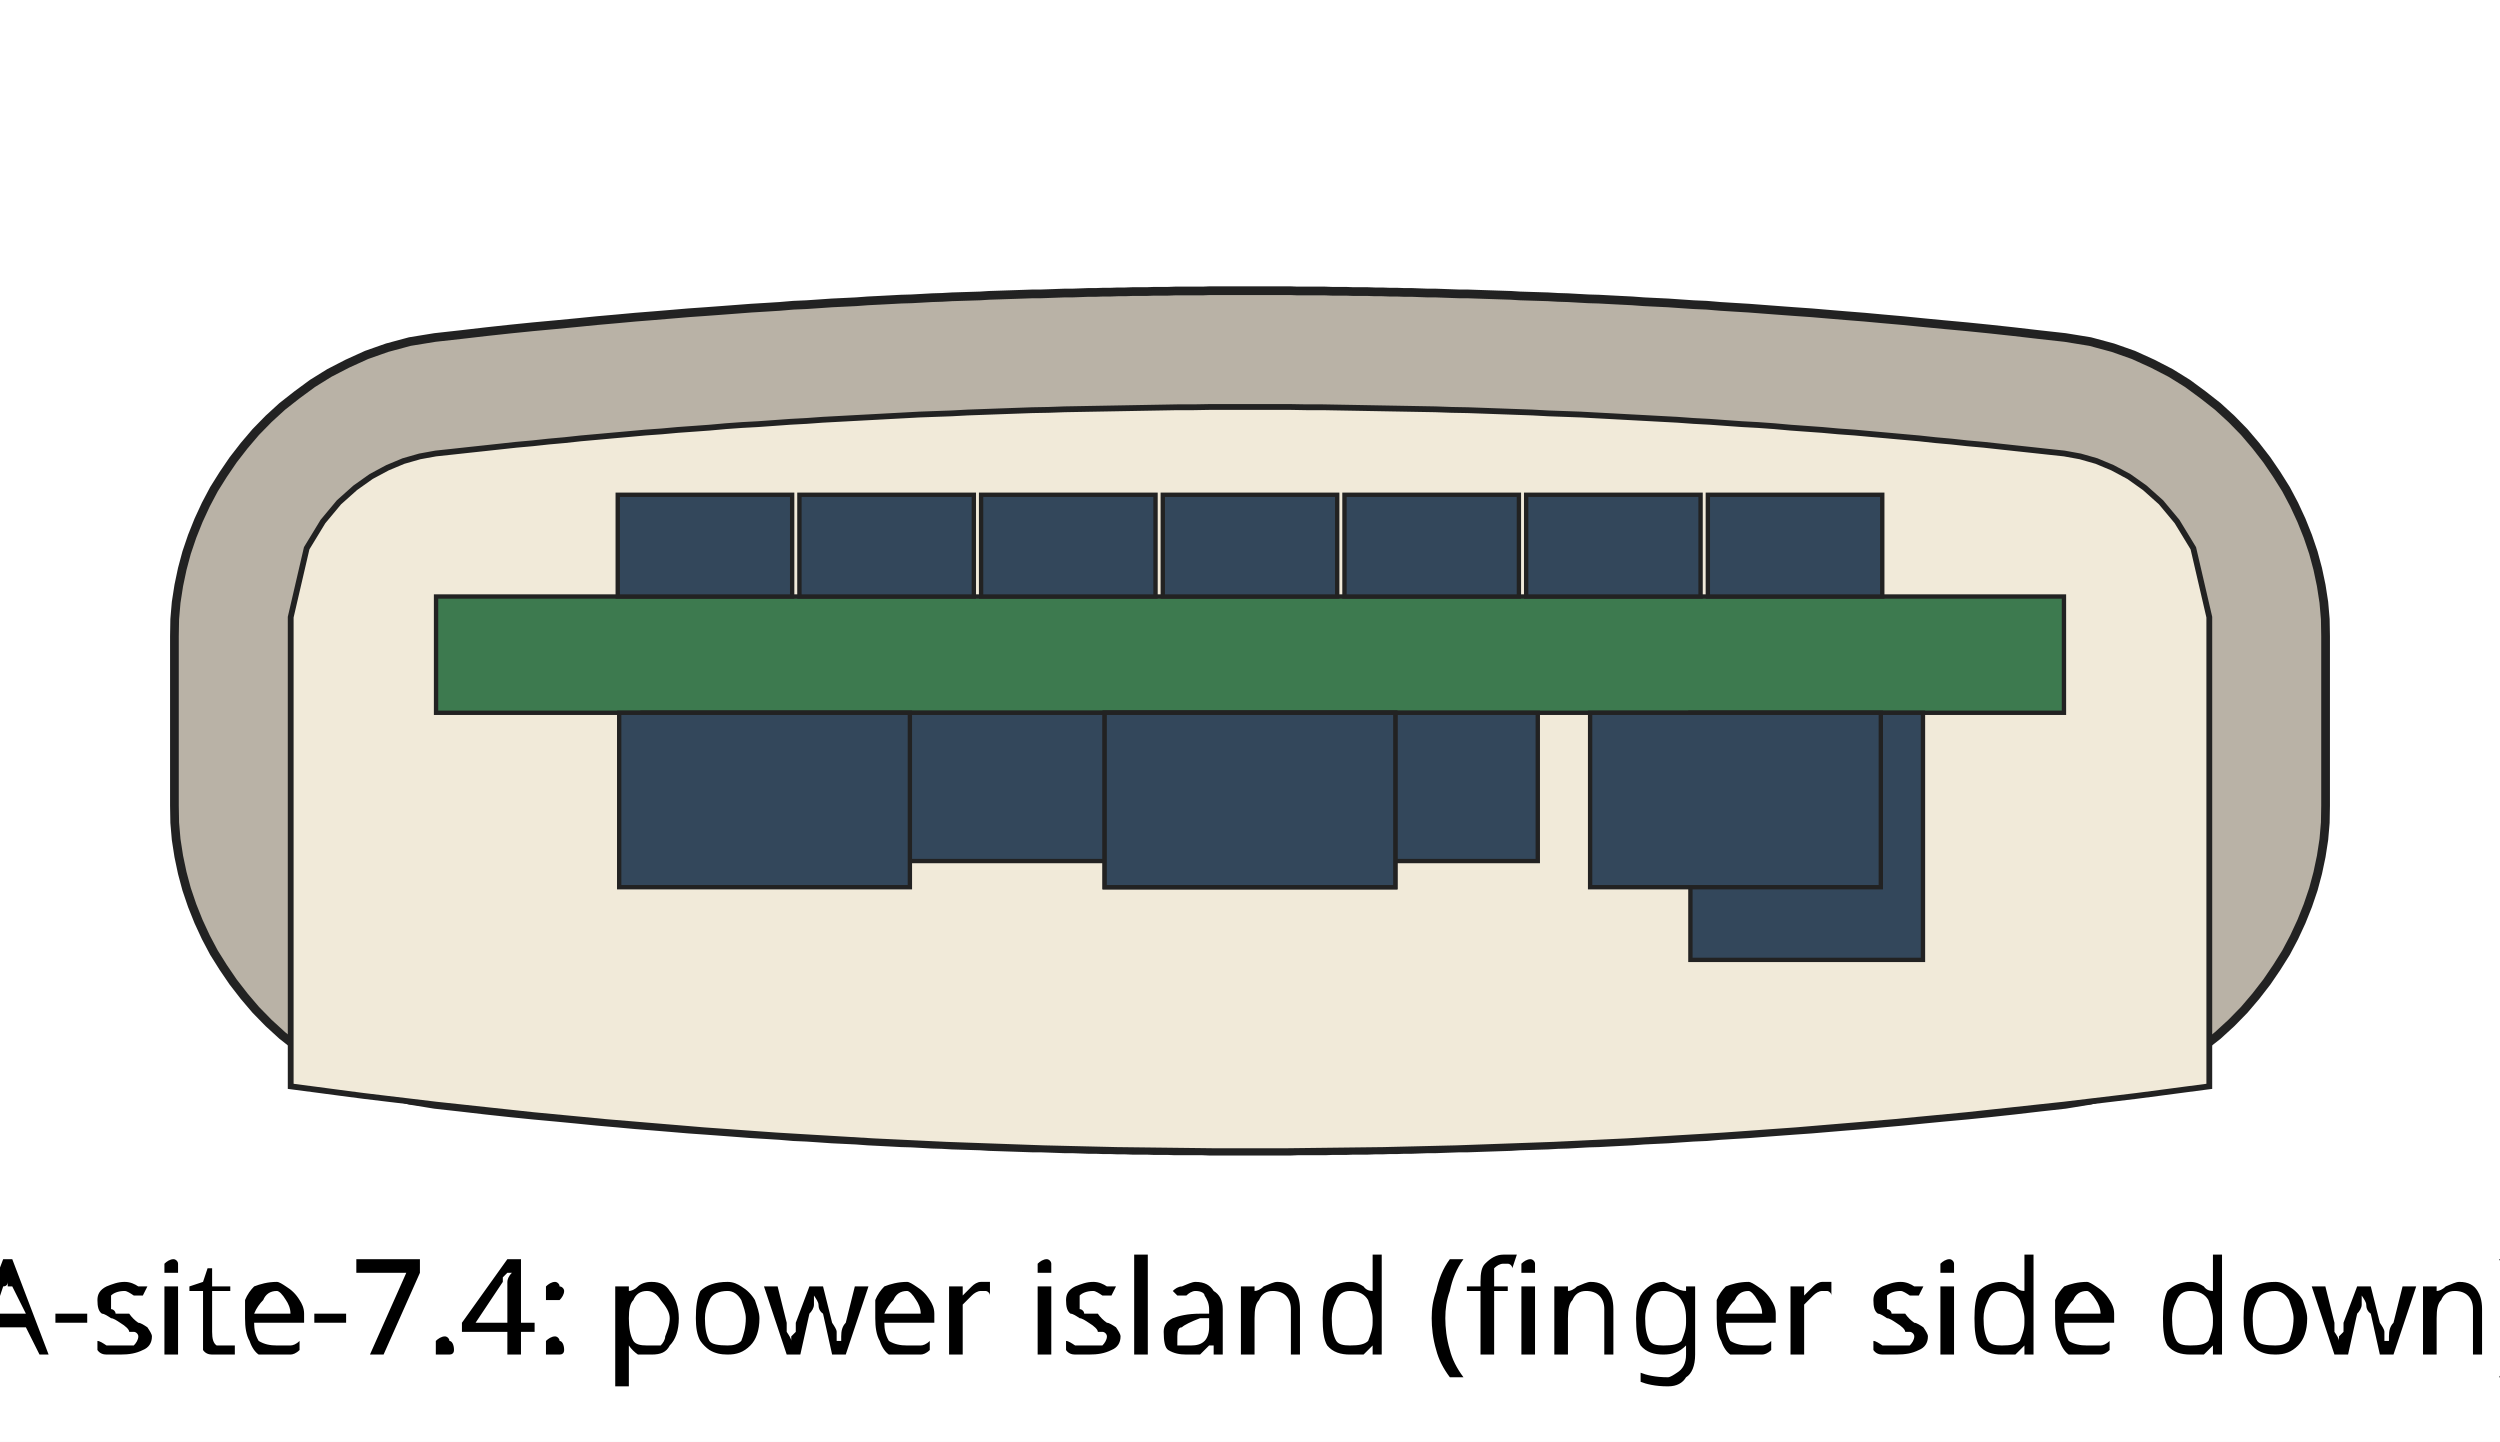
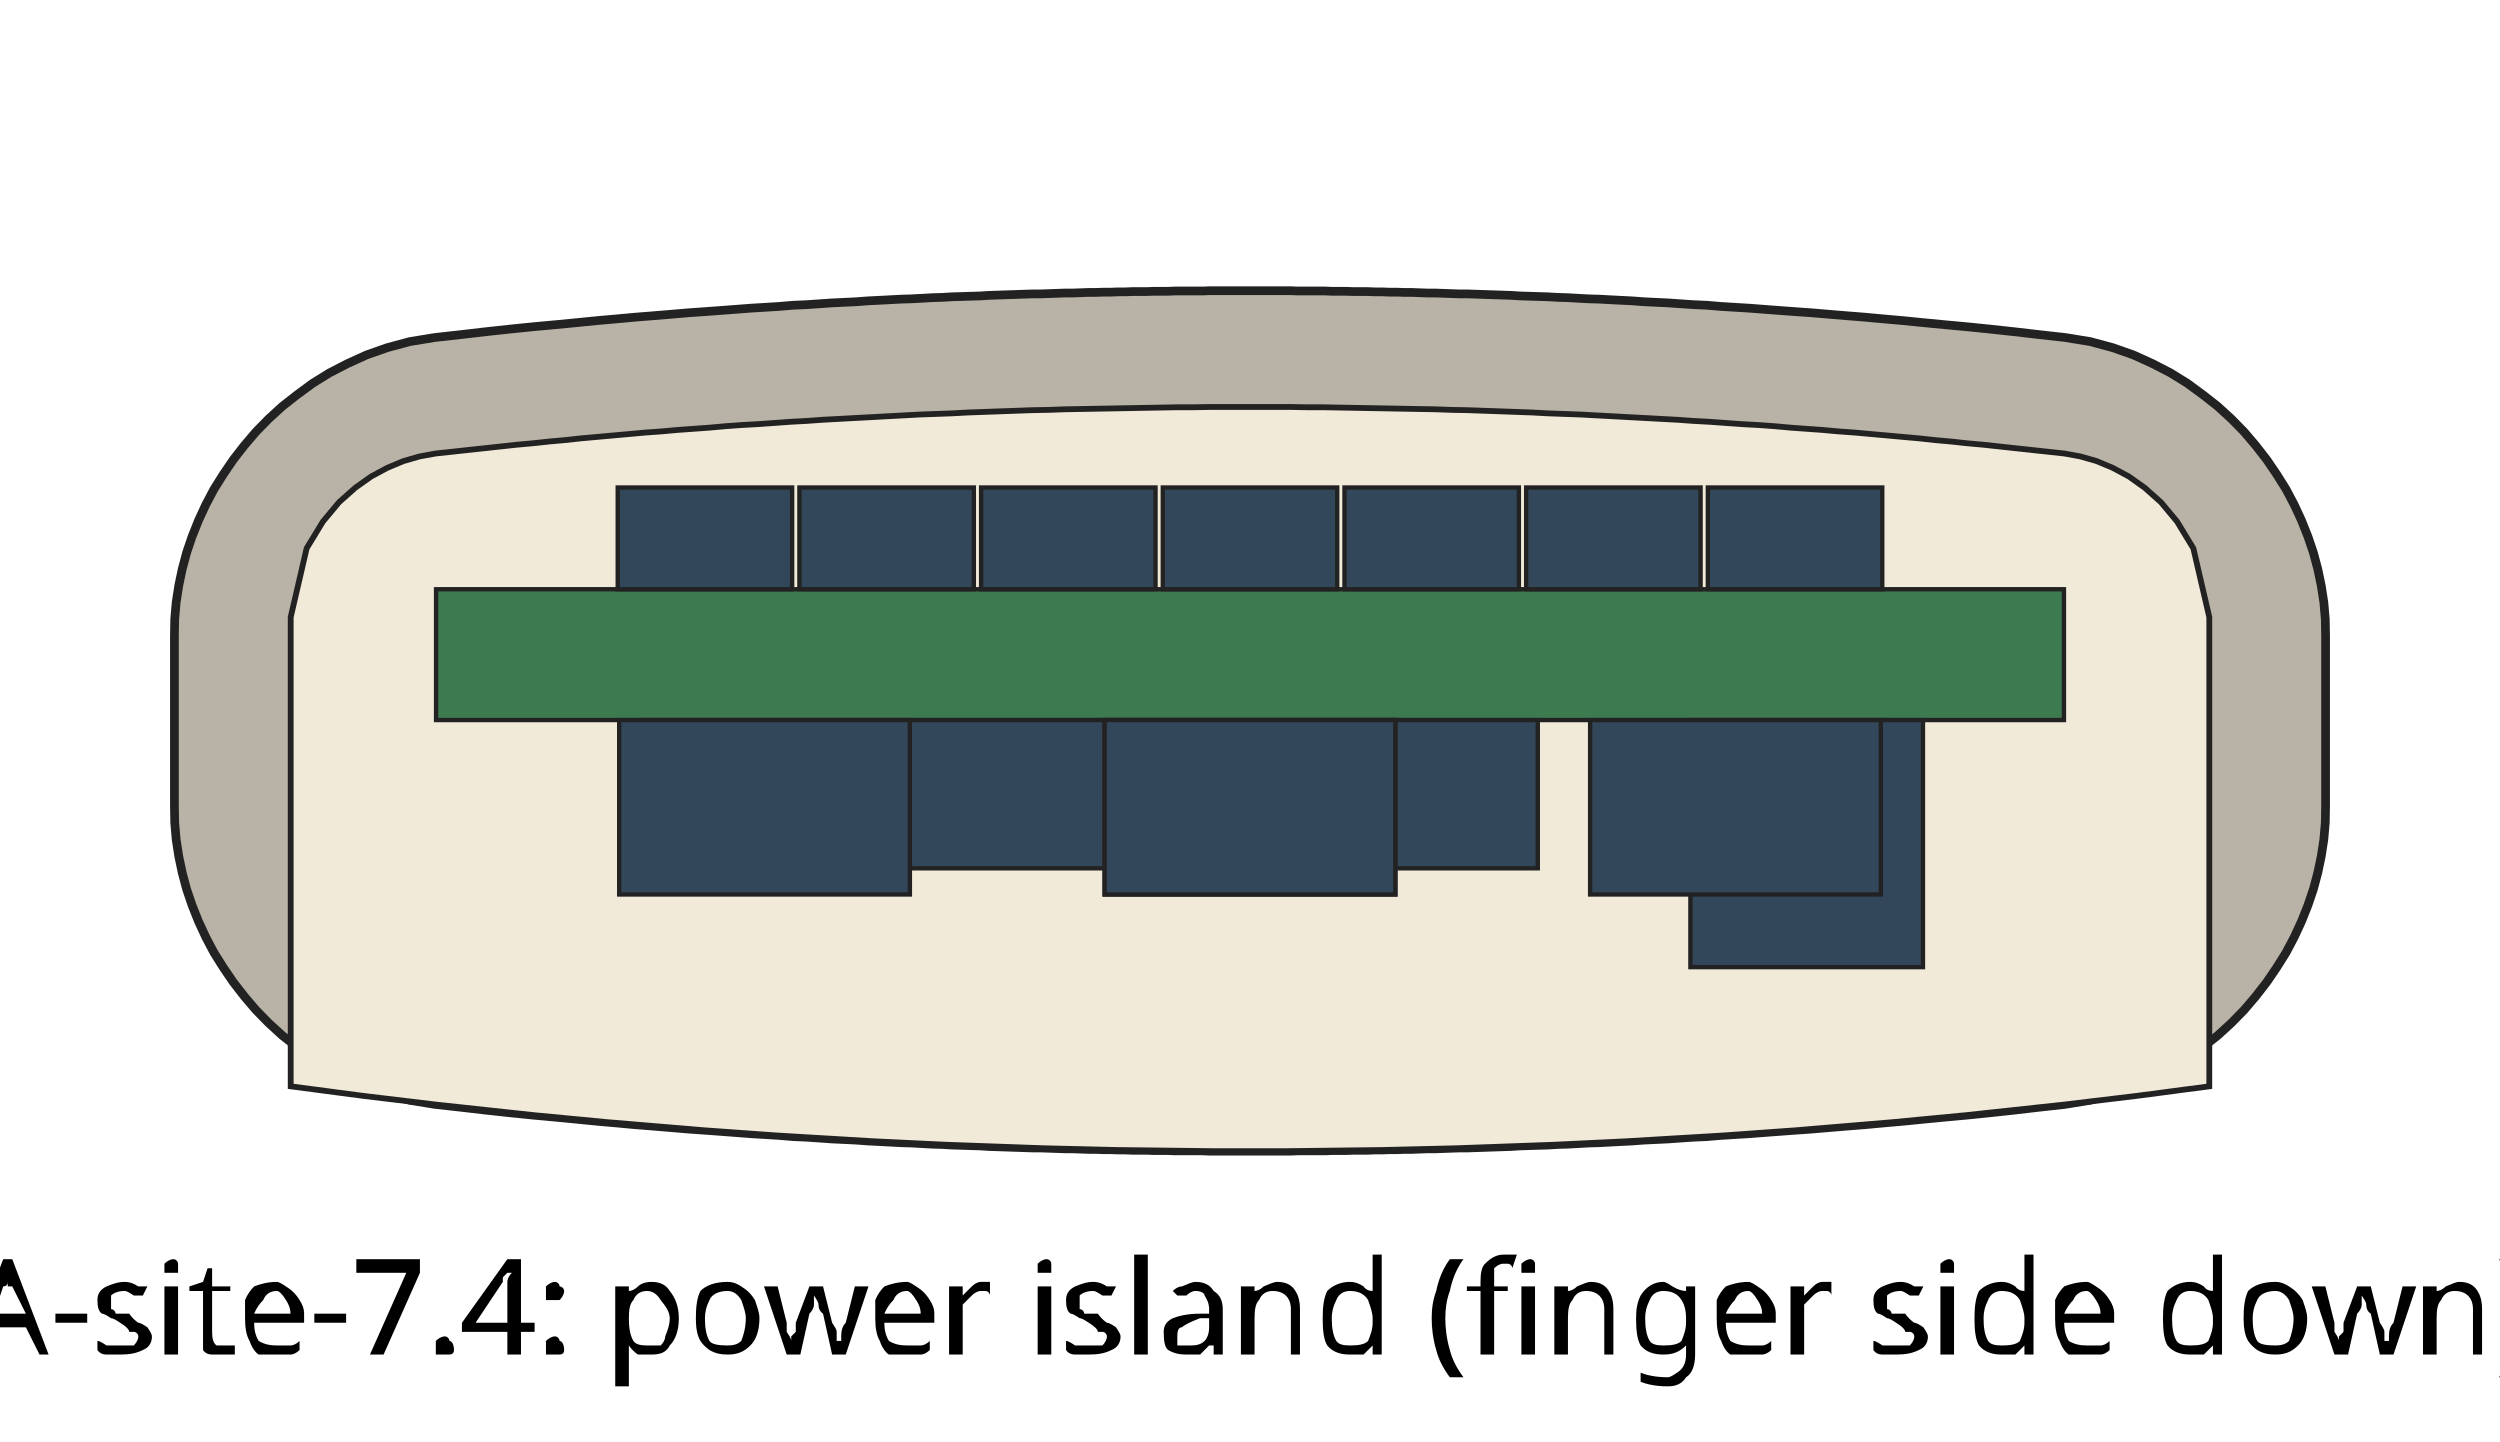
<svg xmlns="http://www.w3.org/2000/svg" viewBox="-4.30 -2.48 8.60 4.96" width="640" font-family="sans-serif">
  <rect x="-4.30" y="-2.48" width="8.60" height="4.96" fill="#fff" />
  <polygon points="0.000,-1.480 0.023,-1.480 0.047,-1.480 0.070,-1.480 0.093,-1.480 0.116,-1.480 0.140,-1.480 0.163,-1.479 0.187,-1.479 0.211,-1.479 0.234,-1.479 0.258,-1.479 0.282,-1.478 0.306,-1.478 0.330,-1.478 0.355,-1.477 0.379,-1.477 0.404,-1.477 0.429,-1.476 0.454,-1.476 0.479,-1.475 0.505,-1.475 0.531,-1.474 0.557,-1.474 0.583,-1.473 0.610,-1.472 0.637,-1.472 0.664,-1.471 0.692,-1.470 0.720,-1.469 0.748,-1.469 0.777,-1.468 0.806,-1.467 0.836,-1.466 0.866,-1.465 0.897,-1.464 0.928,-1.462 0.960,-1.461 0.992,-1.460 1.025,-1.459 1.059,-1.457 1.093,-1.456 1.128,-1.454 1.164,-1.452 1.200,-1.451 1.237,-1.449 1.275,-1.447 1.315,-1.445 1.355,-1.442 1.396,-1.440 1.438,-1.438 1.481,-1.435 1.525,-1.432 1.571,-1.430 1.618,-1.426 1.666,-1.423 1.716,-1.420 1.768,-1.416 1.821,-1.412 1.875,-1.408 1.932,-1.404 1.991,-1.399 2.051,-1.394 2.114,-1.389 2.179,-1.383 2.247,-1.377 2.317,-1.370 2.390,-1.363 2.466,-1.356 2.545,-1.348 2.628,-1.339 2.714,-1.329 2.804,-1.319 2.890,-1.305 2.968,-1.284 3.039,-1.259 3.105,-1.229 3.167,-1.197 3.225,-1.161 3.278,-1.122 3.329,-1.082 3.376,-1.039 3.420,-0.994 3.460,-0.947 3.498,-0.898 3.532,-0.848 3.564,-0.797 3.592,-0.744 3.617,-0.690 3.639,-0.635 3.658,-0.579 3.673,-0.523 3.685,-0.466 3.694,-0.408 3.699,-0.350 3.700,-0.291 3.700,-0.233 3.700,-0.174 3.700,-0.116 3.700,-0.058 3.700,-0.000 3.700,0.058 3.700,0.116 3.700,0.174 3.700,0.233 3.700,0.291 3.699,0.350 3.694,0.408 3.685,0.466 3.673,0.523 3.658,0.579 3.639,0.635 3.617,0.690 3.592,0.744 3.564,0.797 3.532,0.848 3.498,0.898 3.460,0.947 3.420,0.994 3.376,1.039 3.329,1.082 3.278,1.122 3.225,1.161 3.167,1.197 3.105,1.229 3.039,1.259 2.968,1.284 2.890,1.305 2.804,1.319 2.714,1.329 2.628,1.339 2.545,1.348 2.466,1.356 2.390,1.363 2.317,1.370 2.247,1.377 2.179,1.383 2.114,1.389 2.051,1.394 1.991,1.399 1.932,1.404 1.875,1.408 1.821,1.412 1.768,1.416 1.716,1.420 1.666,1.423 1.618,1.426 1.571,1.430 1.525,1.432 1.481,1.435 1.438,1.438 1.396,1.440 1.355,1.442 1.315,1.445 1.275,1.447 1.237,1.449 1.200,1.451 1.164,1.452 1.128,1.454 1.093,1.456 1.059,1.457 1.025,1.459 0.992,1.460 0.960,1.461 0.928,1.462 0.897,1.464 0.866,1.465 0.836,1.466 0.806,1.467 0.777,1.468 0.748,1.469 0.720,1.469 0.692,1.470 0.664,1.471 0.637,1.472 0.610,1.472 0.583,1.473 0.557,1.474 0.531,1.474 0.505,1.475 0.479,1.475 0.454,1.476 0.429,1.476 0.404,1.477 0.379,1.477 0.355,1.477 0.330,1.478 0.306,1.478 0.282,1.478 0.258,1.479 0.234,1.479 0.211,1.479 0.187,1.479 0.163,1.479 0.140,1.480 0.116,1.480 0.093,1.480 0.070,1.480 0.047,1.480 0.023,1.480 0.000,1.480 -0.023,1.480 -0.047,1.480 -0.070,1.480 -0.093,1.480 -0.116,1.480 -0.140,1.480 -0.163,1.479 -0.187,1.479 -0.211,1.479 -0.234,1.479 -0.258,1.479 -0.282,1.478 -0.306,1.478 -0.330,1.478 -0.355,1.477 -0.379,1.477 -0.404,1.477 -0.429,1.476 -0.454,1.476 -0.479,1.475 -0.505,1.475 -0.531,1.474 -0.557,1.474 -0.583,1.473 -0.610,1.472 -0.637,1.472 -0.664,1.471 -0.692,1.470 -0.720,1.469 -0.748,1.469 -0.777,1.468 -0.806,1.467 -0.836,1.466 -0.866,1.465 -0.897,1.464 -0.928,1.462 -0.960,1.461 -0.992,1.460 -1.025,1.459 -1.059,1.457 -1.093,1.456 -1.128,1.454 -1.164,1.452 -1.200,1.451 -1.237,1.449 -1.275,1.447 -1.315,1.445 -1.355,1.442 -1.396,1.440 -1.438,1.438 -1.481,1.435 -1.525,1.432 -1.571,1.430 -1.618,1.426 -1.666,1.423 -1.716,1.420 -1.768,1.416 -1.821,1.412 -1.875,1.408 -1.932,1.404 -1.991,1.399 -2.051,1.394 -2.114,1.389 -2.179,1.383 -2.247,1.377 -2.317,1.370 -2.390,1.363 -2.466,1.356 -2.545,1.348 -2.628,1.339 -2.714,1.329 -2.804,1.319 -2.890,1.305 -2.968,1.284 -3.039,1.259 -3.105,1.229 -3.167,1.197 -3.225,1.161 -3.278,1.122 -3.329,1.082 -3.376,1.039 -3.420,0.994 -3.460,0.947 -3.498,0.898 -3.532,0.848 -3.564,0.797 -3.592,0.744 -3.617,0.690 -3.639,0.635 -3.658,0.579 -3.673,0.523 -3.685,0.466 -3.694,0.408 -3.699,0.350 -3.700,0.291 -3.700,0.233 -3.700,0.174 -3.700,0.116 -3.700,0.058 -3.700,0.000 -3.700,-0.058 -3.700,-0.116 -3.700,-0.174 -3.700,-0.233 -3.700,-0.291 -3.699,-0.350 -3.694,-0.408 -3.685,-0.466 -3.673,-0.523 -3.658,-0.579 -3.639,-0.635 -3.617,-0.690 -3.592,-0.744 -3.564,-0.797 -3.532,-0.848 -3.498,-0.898 -3.460,-0.947 -3.420,-0.994 -3.376,-1.039 -3.329,-1.082 -3.278,-1.122 -3.225,-1.161 -3.167,-1.197 -3.105,-1.229 -3.039,-1.259 -2.968,-1.284 -2.890,-1.305 -2.804,-1.319 -2.714,-1.329 -2.628,-1.339 -2.545,-1.348 -2.466,-1.356 -2.390,-1.363 -2.317,-1.370 -2.247,-1.377 -2.179,-1.383 -2.114,-1.389 -2.051,-1.394 -1.991,-1.399 -1.932,-1.404 -1.875,-1.408 -1.821,-1.412 -1.768,-1.416 -1.716,-1.420 -1.666,-1.423 -1.618,-1.426 -1.571,-1.430 -1.525,-1.432 -1.481,-1.435 -1.438,-1.438 -1.396,-1.440 -1.355,-1.442 -1.315,-1.445 -1.275,-1.447 -1.237,-1.449 -1.200,-1.451 -1.164,-1.452 -1.128,-1.454 -1.093,-1.456 -1.059,-1.457 -1.025,-1.459 -0.992,-1.460 -0.960,-1.461 -0.928,-1.462 -0.897,-1.464 -0.866,-1.465 -0.836,-1.466 -0.806,-1.467 -0.777,-1.468 -0.748,-1.469 -0.720,-1.469 -0.692,-1.470 -0.664,-1.471 -0.637,-1.472 -0.610,-1.472 -0.583,-1.473 -0.557,-1.474 -0.531,-1.474 -0.505,-1.475 -0.479,-1.475 -0.454,-1.476 -0.429,-1.476 -0.404,-1.477 -0.379,-1.477 -0.355,-1.477 -0.330,-1.478 -0.306,-1.478 -0.282,-1.478 -0.258,-1.479 -0.234,-1.479 -0.211,-1.479 -0.187,-1.479 -0.163,-1.479 -0.140,-1.480 -0.116,-1.480 -0.093,-1.480 -0.070,-1.480 -0.047,-1.480 -0.023,-1.480" fill="#b9b2a6" stroke="#222" stroke-width="0.03" />
  <polygon points="-3.300,-0.357 -3.245,-0.594 -3.189,-0.686 -3.134,-0.752 -3.078,-0.802 -3.023,-0.841 -2.967,-0.871 -2.912,-0.894 -2.856,-0.910 -2.801,-0.920 -2.745,-0.926 -2.690,-0.932 -2.634,-0.938 -2.579,-0.944 -2.524,-0.950 -2.468,-0.955 -2.413,-0.961 -2.357,-0.966 -2.302,-0.972 -2.246,-0.977 -2.191,-0.982 -2.135,-0.987 -2.080,-0.992 -2.024,-0.996 -1.969,-1.001 -1.913,-1.005 -1.858,-1.009 -1.803,-1.014 -1.747,-1.018 -1.692,-1.021 -1.636,-1.025 -1.581,-1.029 -1.525,-1.032 -1.470,-1.036 -1.414,-1.039 -1.359,-1.042 -1.303,-1.045 -1.248,-1.048 -1.192,-1.051 -1.137,-1.054 -1.082,-1.056 -1.026,-1.058 -0.971,-1.061 -0.915,-1.063 -0.860,-1.065 -0.804,-1.067 -0.749,-1.069 -0.693,-1.070 -0.638,-1.072 -0.582,-1.073 -0.527,-1.074 -0.471,-1.075 -0.416,-1.076 -0.361,-1.077 -0.305,-1.078 -0.250,-1.079 -0.194,-1.079 -0.139,-1.080 -0.083,-1.080 -0.028,-1.080 0.028,-1.080 0.083,-1.080 0.139,-1.080 0.194,-1.079 0.250,-1.079 0.305,-1.078 0.361,-1.077 0.416,-1.076 0.471,-1.075 0.527,-1.074 0.582,-1.073 0.638,-1.072 0.693,-1.070 0.749,-1.069 0.804,-1.067 0.860,-1.065 0.915,-1.063 0.971,-1.061 1.026,-1.058 1.082,-1.056 1.137,-1.054 1.192,-1.051 1.248,-1.048 1.303,-1.045 1.359,-1.042 1.414,-1.039 1.470,-1.036 1.525,-1.032 1.581,-1.029 1.636,-1.025 1.692,-1.021 1.747,-1.018 1.803,-1.014 1.858,-1.009 1.913,-1.005 1.969,-1.001 2.024,-0.996 2.080,-0.992 2.135,-0.987 2.191,-0.982 2.246,-0.977 2.302,-0.972 2.357,-0.966 2.413,-0.961 2.468,-0.955 2.524,-0.950 2.579,-0.944 2.634,-0.938 2.690,-0.932 2.745,-0.926 2.801,-0.920 2.856,-0.910 2.912,-0.894 2.967,-0.871 3.023,-0.841 3.078,-0.802 3.134,-0.752 3.189,-0.686 3.245,-0.594 3.300,-0.357 3.300,1.257 3.216,1.268 3.133,1.279 3.049,1.290 2.966,1.300 2.882,1.310 2.799,1.320 2.715,1.329 2.632,1.338 2.548,1.347 2.465,1.356 2.381,1.364 2.297,1.372 2.214,1.380 2.130,1.387 2.047,1.394 1.963,1.401 1.880,1.408 1.796,1.414 1.713,1.420 1.629,1.426 1.546,1.431 1.462,1.436 1.378,1.441 1.295,1.446 1.211,1.450 1.128,1.454 1.044,1.458 0.961,1.461 0.877,1.464 0.794,1.467 0.710,1.470 0.627,1.472 0.543,1.474 0.459,1.476 0.376,1.477 0.292,1.478 0.209,1.479 0.125,1.480 0.042,1.480 -0.042,1.480 -0.125,1.480 -0.209,1.479 -0.292,1.478 -0.376,1.477 -0.459,1.476 -0.543,1.474 -0.627,1.472 -0.710,1.470 -0.794,1.467 -0.877,1.464 -0.961,1.461 -1.044,1.458 -1.128,1.454 -1.211,1.450 -1.295,1.446 -1.378,1.441 -1.462,1.436 -1.546,1.431 -1.629,1.426 -1.713,1.420 -1.796,1.414 -1.880,1.408 -1.963,1.401 -2.047,1.394 -2.130,1.387 -2.214,1.380 -2.297,1.372 -2.381,1.364 -2.465,1.356 -2.548,1.347 -2.632,1.338 -2.715,1.329 -2.799,1.320 -2.882,1.310 -2.966,1.300 -3.049,1.290 -3.133,1.279 -3.216,1.268 -3.300,1.257" fill="#f1ead9" stroke="#222" stroke-width="0.02" />
-   <polygon points="-2.800,-0.028 -2.800,-0.428 2.800,-0.428 2.800,-0.028" fill="#3d7a4f" stroke="#222" stroke-width="0.015" />
-   <polygon points="-2.090,0.482 -2.090,-0.028 0.990,-0.028 0.990,0.482" fill="#33475b" stroke="#222" stroke-width="0.015" />
-   <polygon points="1.515,0.822 1.515,-0.028 2.315,-0.028 2.315,0.822" fill="#33475b" stroke="#222" stroke-width="0.015" />
-   <polygon points="-2.170,0.572 -2.170,-0.028 -1.170,-0.028 -1.170,0.572" fill="#33475b" stroke="#222" stroke-width="0.015" />
-   <polygon points="-0.500,0.572 -0.500,-0.028 0.500,-0.028 0.500,0.572" fill="#33475b" stroke="#222" stroke-width="0.015" />
-   <polygon points="1.170,0.572 1.170,-0.028 2.170,-0.028 2.170,0.572" fill="#33475b" stroke="#222" stroke-width="0.015" />
-   <polygon points="-0.500,0.572 -0.500,-0.028 0.500,-0.028 0.500,0.572" fill="#33475b" stroke="#222" stroke-width="0.015" />
-   <polygon points="-2.175,-0.428 -2.175,-0.778 -1.575,-0.778 -1.575,-0.428" fill="#33475b" stroke="#222" stroke-width="0.015" />
-   <polygon points="-0.925,-0.428 -0.925,-0.778 -0.325,-0.778 -0.325,-0.428" fill="#33475b" stroke="#222" stroke-width="0.015" />
-   <polygon points="0.325,-0.428 0.325,-0.778 0.925,-0.778 0.925,-0.428" fill="#33475b" stroke="#222" stroke-width="0.015" />
-   <polygon points="1.575,-0.428 1.575,-0.778 2.175,-0.778 2.175,-0.428" fill="#33475b" stroke="#222" stroke-width="0.015" />
-   <polygon points="-1.550,-0.428 -1.550,-0.778 -0.950,-0.778 -0.950,-0.428" fill="#33475b" stroke="#222" stroke-width="0.015" />
-   <polygon points="-0.300,-0.428 -0.300,-0.778 0.300,-0.778 0.300,-0.428" fill="#33475b" stroke="#222" stroke-width="0.015" />
-   <polygon points="0.950,-0.428 0.950,-0.778 1.550,-0.778 1.550,-0.428" fill="#33475b" stroke="#222" stroke-width="0.015" />
+   <polygon points="-2.800,-0.003 -2.800,-0.453 2.800,-0.453 2.800,-0.003" fill="#3d7a4f" stroke="#222" stroke-width="0.015" />
+   <polygon points="-2.090,0.507 -2.090,-0.003 0.990,-0.003 0.990,0.507" fill="#33475b" stroke="#222" stroke-width="0.015" />
+   <polygon points="1.515,0.847 1.515,-0.003 2.315,-0.003 2.315,0.847" fill="#33475b" stroke="#222" stroke-width="0.015" />
+   <polygon points="-2.170,0.597 -2.170,-0.003 -1.170,-0.003 -1.170,0.597" fill="#33475b" stroke="#222" stroke-width="0.015" />
+   <polygon points="-0.500,0.597 -0.500,-0.003 0.500,-0.003 0.500,0.597" fill="#33475b" stroke="#222" stroke-width="0.015" />
+   <polygon points="1.170,0.597 1.170,-0.003 2.170,-0.003 2.170,0.597" fill="#33475b" stroke="#222" stroke-width="0.015" />
+   <polygon points="-0.500,0.597 -0.500,-0.003 0.500,-0.003 0.500,0.597" fill="#33475b" stroke="#222" stroke-width="0.015" />
+   <polygon points="-2.175,-0.453 -2.175,-0.803 -1.575,-0.803 -1.575,-0.453" fill="#33475b" stroke="#222" stroke-width="0.015" />
+   <polygon points="-0.925,-0.453 -0.925,-0.803 -0.325,-0.803 -0.325,-0.453" fill="#33475b" stroke="#222" stroke-width="0.015" />
+   <polygon points="0.325,-0.453 0.325,-0.803 0.925,-0.803 0.925,-0.453" fill="#33475b" stroke="#222" stroke-width="0.015" />
+   <polygon points="1.575,-0.453 1.575,-0.803 2.175,-0.803 2.175,-0.453" fill="#33475b" stroke="#222" stroke-width="0.015" />
+   <polygon points="-1.550,-0.453 -1.550,-0.803 -0.950,-0.803 -0.950,-0.453" fill="#33475b" stroke="#222" stroke-width="0.015" />
+   <polygon points="-0.300,-0.453 -0.300,-0.803 0.300,-0.803 0.300,-0.453" fill="#33475b" stroke="#222" stroke-width="0.015" />
+   <polygon points="0.950,-0.453 0.950,-0.803 1.550,-0.803 1.550,-0.453" fill="#33475b" stroke="#222" stroke-width="0.015" />
  <text x="0" y="2.18" font-size="0.45" text-anchor="middle">A-site-7.4: power island (finger side down)</text>
</svg>
